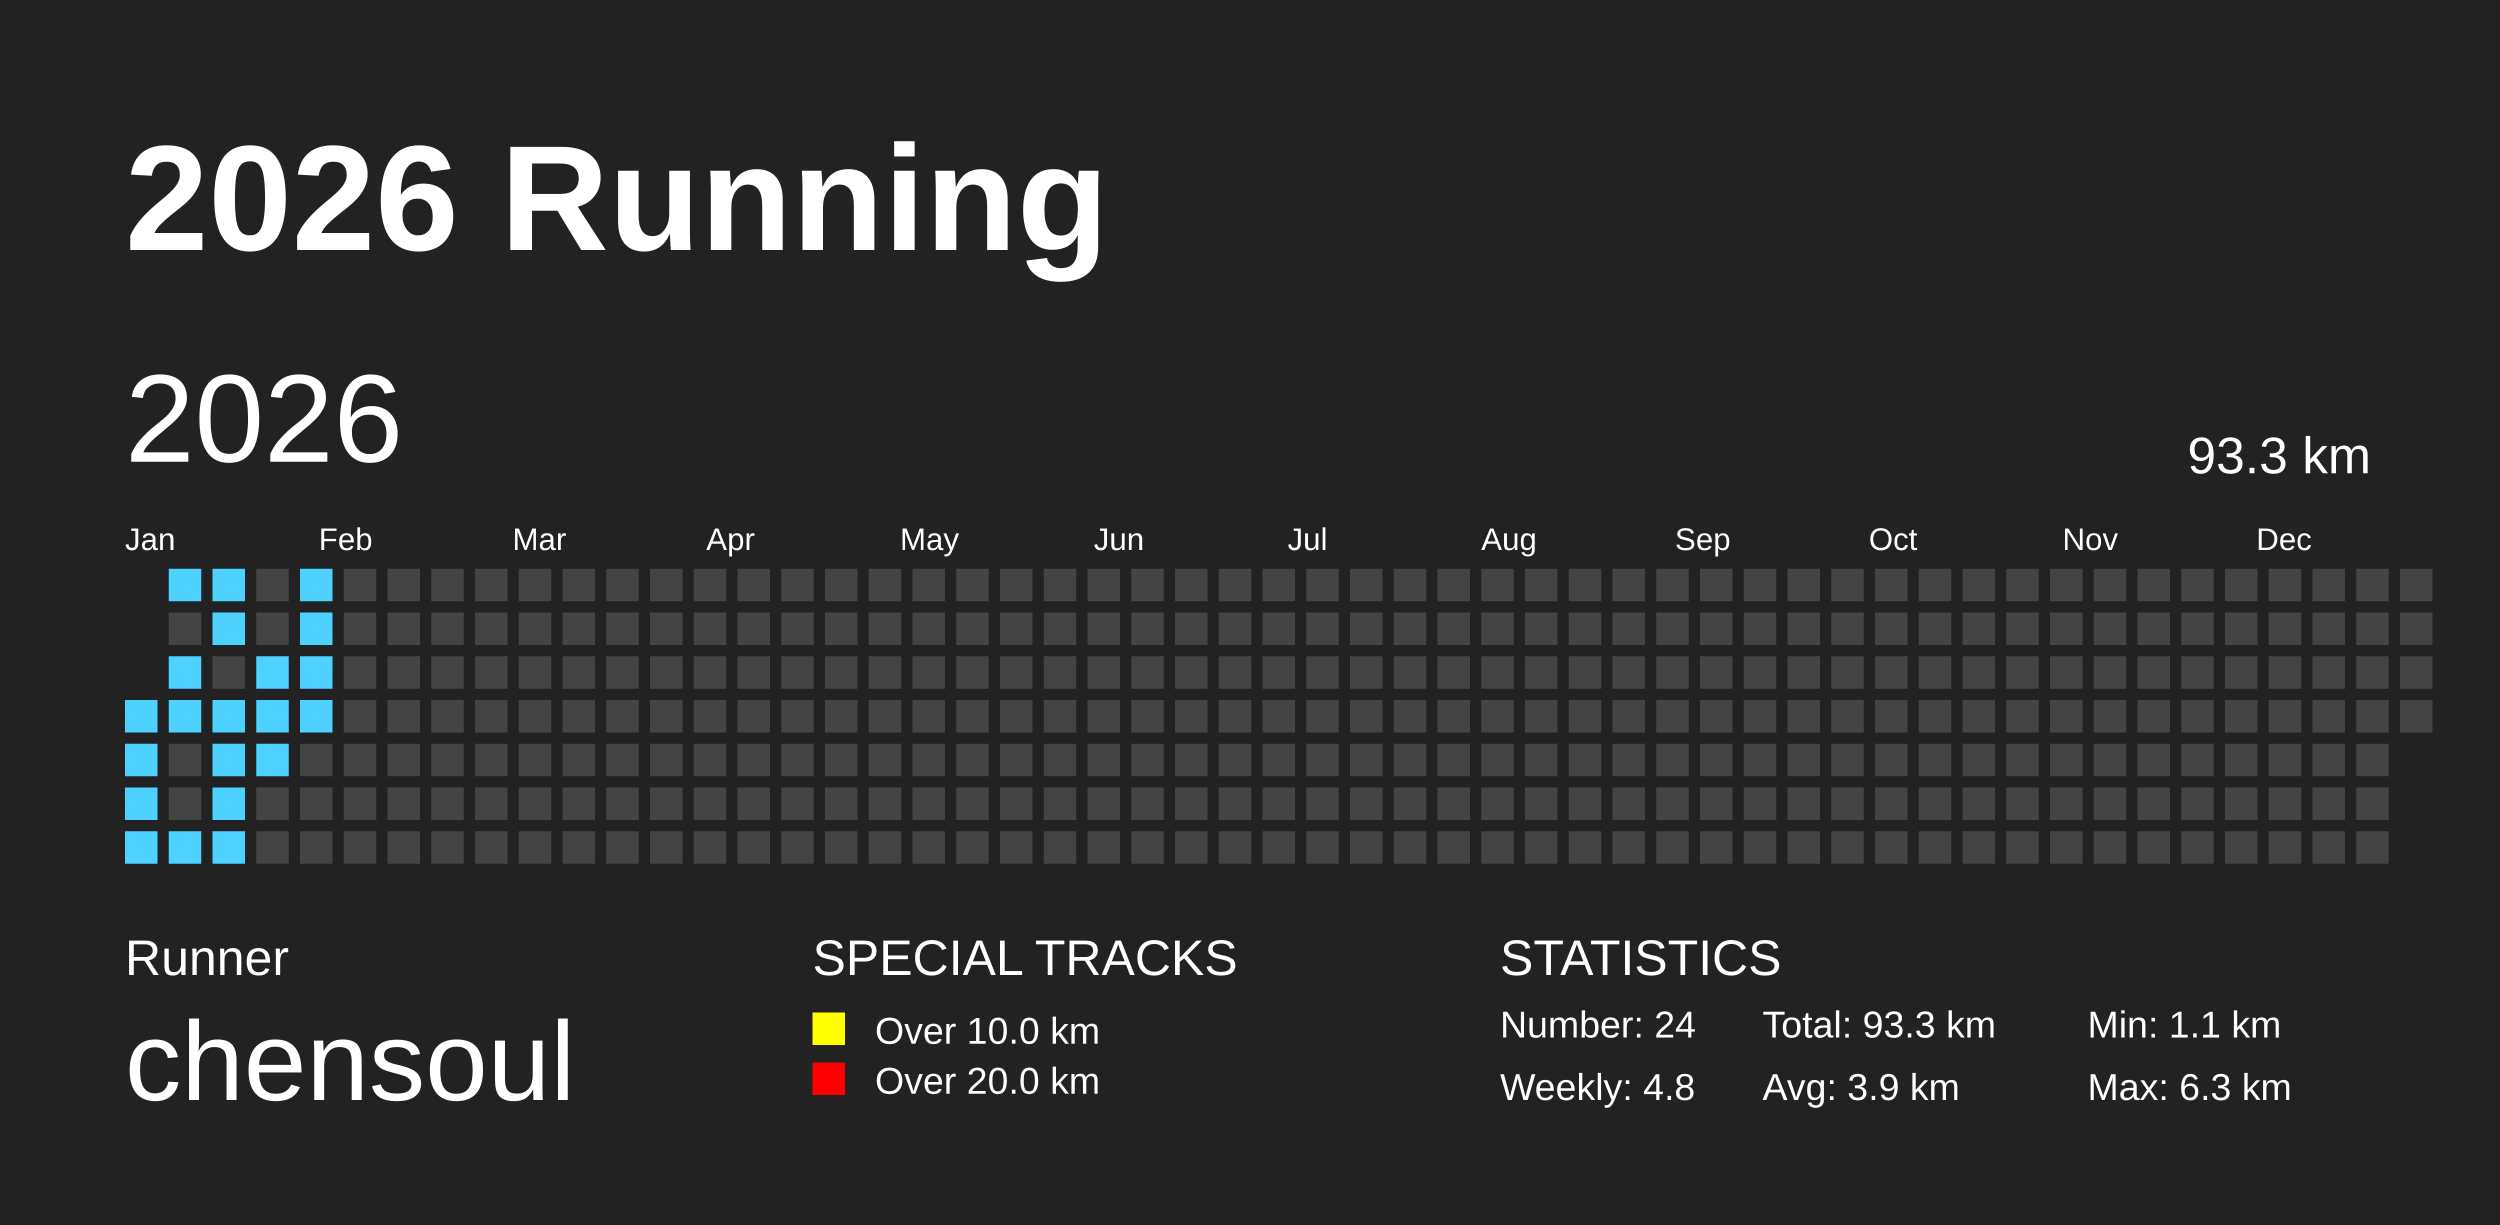
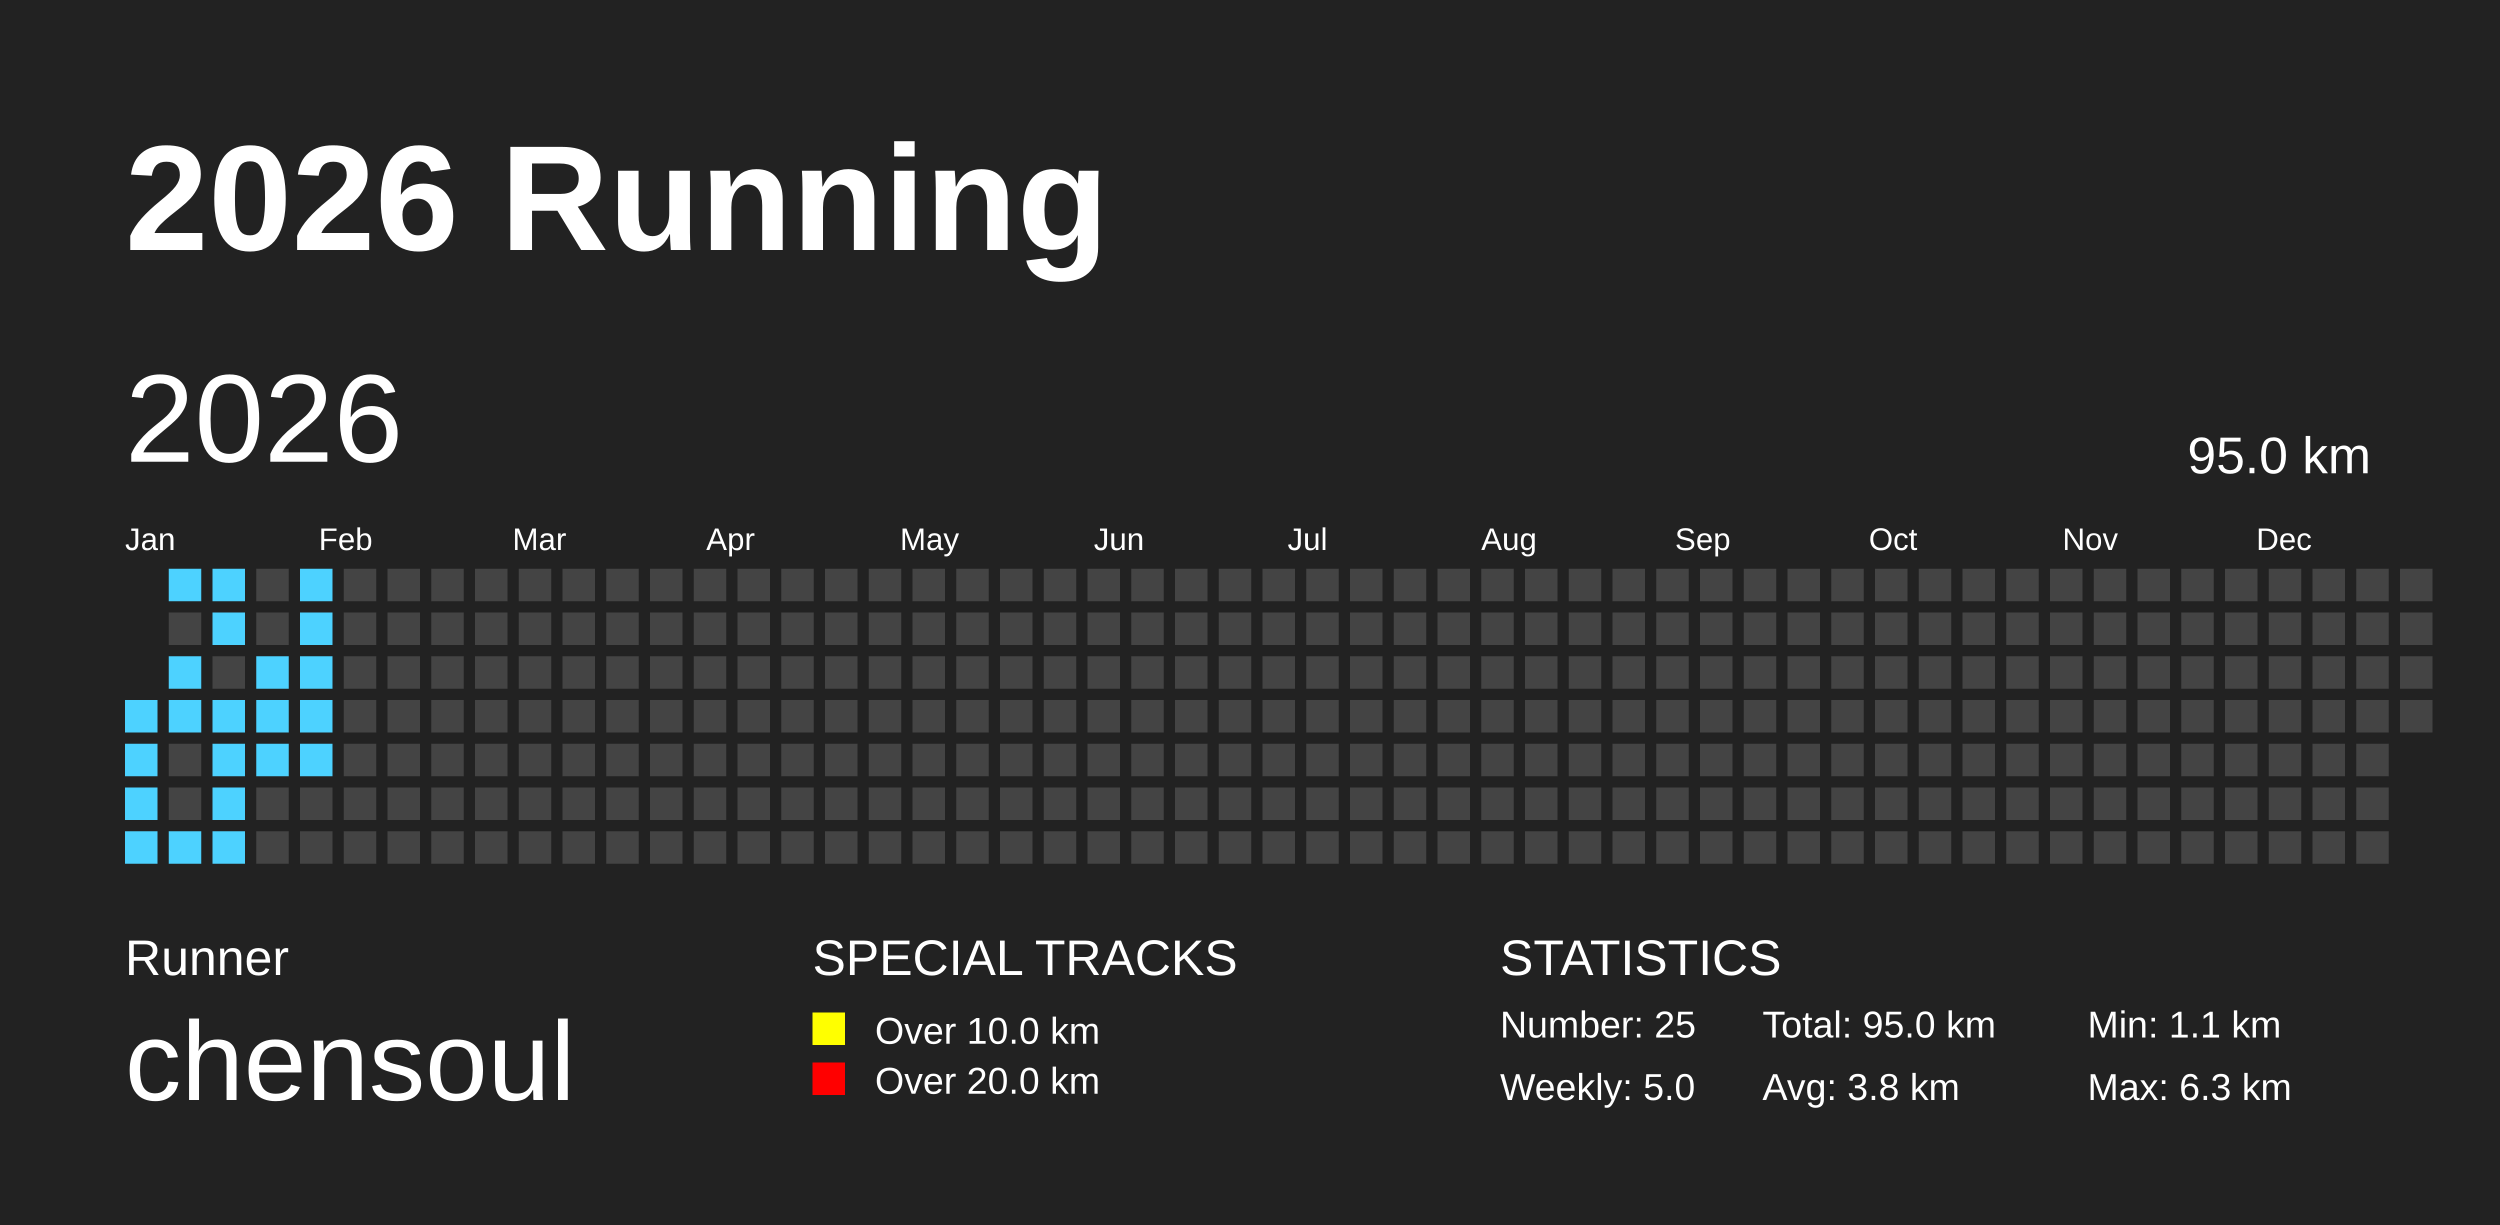
<svg xmlns="http://www.w3.org/2000/svg" baseProfile="full" height="98mm" version="1.1" viewBox="0,0,200,98" width="200mm">
  <defs />
  <rect fill="#222222" height="98" width="200" x="0" y="0" />
  <text fill="#FFFFFF" style="font-size:12px; font-family:Arial; font-weight:bold;" x="10" y="20">2026 Running</text>
  <text fill="#FFFFFF" style="font-size:4px; font-family:Arial" x="10" y="78">Runner</text>
  <text fill="#FFFFFF" style="font-size:9px; font-family:Arial" x="10" y="88">chensoul</text>
  <text fill="#FFFFFF" style="font-size:4px; font-family:Arial" x="65" y="78">SPECIAL TRACKS</text>
  <rect fill="yellow" height="2.6" width="2.6" x="65" y="81" />
  <text fill="#FFFFFF" style="font-size:3px; font-family:Arial" x="70" y="83.5">Over 10.0 km</text>
  <rect fill="red" height="2.6" width="2.6" x="65" y="85" />
  <text fill="#FFFFFF" style="font-size:3px; font-family:Arial" x="70" y="87.5">Over 20.0 km</text>
  <text fill="#FFFFFF" style="font-size:4px; font-family:Arial" x="120" y="78">STATISTICS</text>
-   <text fill="#FFFFFF" style="font-size:3px; font-family:Arial" x="120" y="83">Number: 24</text>
-   <text fill="#FFFFFF" style="font-size:3px; font-family:Arial" x="120" y="88">Weekly: 4.8</text>
-   <text fill="#FFFFFF" style="font-size:3px; font-family:Arial" x="141" y="83">Total: 93.3 km</text>
-   <text fill="#FFFFFF" style="font-size:3px; font-family:Arial" x="141" y="88">Avg: 3.9 km</text>
+   <text fill="#FFFFFF" style="font-size:3px; font-family:Arial" x="120" y="83">Number: 25</text>
+   <text fill="#FFFFFF" style="font-size:3px; font-family:Arial" x="120" y="88">Weekly: 5.0</text>
+   <text fill="#FFFFFF" style="font-size:3px; font-family:Arial" x="141" y="83">Total: 95.0 km</text>
+   <text fill="#FFFFFF" style="font-size:3px; font-family:Arial" x="141" y="88">Avg: 3.8 km</text>
  <text fill="#FFFFFF" style="font-size:3px; font-family:Arial" x="167" y="83">Min: 1.1 km</text>
  <text fill="#FFFFFF" style="font-size:3px; font-family:Arial" x="167" y="88">Max: 6.3 km</text>
  <text dominant-baseline="hanging" fill="#FFFFFF" style="font-size:10.0px; font-family:Arial;" x="10" y="30">2026</text>
-   <text dominant-baseline="hanging" fill="#FFFFFF" style="font-size:4.125px; font-family:Arial;" x="175" y="35">93.3 km</text>
+   <text dominant-baseline="hanging" fill="#FFFFFF" style="font-size:4.125px; font-family:Arial;" x="175" y="35">95.0 km</text>
  <text fill="#FFFFFF" style="font-size:2.5px; font-family:Arial" x="10.0" y="44">Jan</text>
  <text fill="#FFFFFF" style="font-size:2.5px; font-family:Arial" x="25.5" y="44">Feb</text>
  <text fill="#FFFFFF" style="font-size:2.5px; font-family:Arial" x="41.0" y="44">Mar</text>
  <text fill="#FFFFFF" style="font-size:2.5px; font-family:Arial" x="56.5" y="44">Apr</text>
  <text fill="#FFFFFF" style="font-size:2.5px; font-family:Arial" x="72.0" y="44">May</text>
  <text fill="#FFFFFF" style="font-size:2.5px; font-family:Arial" x="87.5" y="44">Jun</text>
  <text fill="#FFFFFF" style="font-size:2.5px; font-family:Arial" x="103.0" y="44">Jul</text>
  <text fill="#FFFFFF" style="font-size:2.5px; font-family:Arial" x="118.5" y="44">Aug</text>
  <text fill="#FFFFFF" style="font-size:2.5px; font-family:Arial" x="134.0" y="44">Sep</text>
  <text fill="#FFFFFF" style="font-size:2.5px; font-family:Arial" x="149.5" y="44">Oct</text>
  <text fill="#FFFFFF" style="font-size:2.5px; font-family:Arial" x="165.0" y="44">Nov</text>
  <text fill="#FFFFFF" style="font-size:2.5px; font-family:Arial" x="180.5" y="44">Dec</text>
  <rect fill="#4DD2FF" height="2.6" width="2.6" x="10.0" y="56.0" />
  <rect fill="#4DD2FF" height="2.6" width="2.6" x="10.0" y="59.5" />
  <rect fill="#4DD2FF" height="2.6" width="2.6" x="10.0" y="63.0" />
  <rect fill="#4DD2FF" height="2.6" width="2.6" x="10.0" y="66.5" />
  <rect fill="#4DD2FF" height="2.6" width="2.6" x="13.5" y="45.5" />
  <rect fill="#444444" height="2.6" width="2.6" x="13.5" y="49.0" />
  <rect fill="#4DD2FF" height="2.6" width="2.6" x="13.5" y="52.5" />
  <rect fill="#4DD2FF" height="2.6" width="2.6" x="13.5" y="56.0" />
  <rect fill="#444444" height="2.6" width="2.6" x="13.5" y="59.5" />
  <rect fill="#444444" height="2.6" width="2.6" x="13.5" y="63.0" />
  <rect fill="#4DD2FF" height="2.6" width="2.6" x="13.5" y="66.5" />
  <rect fill="#4DD2FF" height="2.6" width="2.6" x="17.0" y="45.5" />
  <rect fill="#4DD2FF" height="2.6" width="2.6" x="17.0" y="49.0" />
  <rect fill="#444444" height="2.6" width="2.6" x="17.0" y="52.5" />
  <rect fill="#4DD2FF" height="2.6" width="2.6" x="17.0" y="56.0" />
  <rect fill="#4DD2FF" height="2.6" width="2.6" x="17.0" y="59.5" />
  <rect fill="#4DD2FF" height="2.6" width="2.6" x="17.0" y="63.0" />
  <rect fill="#4DD2FF" height="2.6" width="2.6" x="17.0" y="66.5" />
  <rect fill="#444444" height="2.6" width="2.6" x="20.5" y="45.5" />
  <rect fill="#444444" height="2.6" width="2.6" x="20.5" y="49.0" />
  <rect fill="#4DD2FF" height="2.6" width="2.6" x="20.5" y="52.5" />
  <rect fill="#4DD2FF" height="2.6" width="2.6" x="20.5" y="56.0" />
  <rect fill="#4DD2FF" height="2.6" width="2.6" x="20.5" y="59.5" />
  <rect fill="#444444" height="2.6" width="2.6" x="20.5" y="63.0" />
  <rect fill="#444444" height="2.6" width="2.6" x="20.5" y="66.5" />
  <rect fill="#4DD2FF" height="2.6" width="2.6" x="24.0" y="45.5" />
  <rect fill="#4DD2FF" height="2.6" width="2.6" x="24.0" y="49.0" />
  <rect fill="#4DD2FF" height="2.6" width="2.6" x="24.0" y="52.5" />
  <rect fill="#4DD2FF" height="2.6" width="2.6" x="24.0" y="56.0" />
-   <rect fill="#444444" height="2.6" width="2.6" x="24.0" y="59.5" />
+   <rect fill="#4DD2FF" height="2.6" width="2.6" x="24.0" y="59.5" />
  <rect fill="#444444" height="2.6" width="2.6" x="24.0" y="63.0" />
  <rect fill="#444444" height="2.6" width="2.6" x="24.0" y="66.5" />
  <rect fill="#444444" height="2.6" width="2.6" x="27.5" y="45.5" />
  <rect fill="#444444" height="2.6" width="2.6" x="27.5" y="49.0" />
  <rect fill="#444444" height="2.6" width="2.6" x="27.5" y="52.5" />
  <rect fill="#444444" height="2.6" width="2.6" x="27.5" y="56.0" />
  <rect fill="#444444" height="2.6" width="2.6" x="27.5" y="59.5" />
  <rect fill="#444444" height="2.6" width="2.6" x="27.5" y="63.0" />
  <rect fill="#444444" height="2.6" width="2.6" x="27.5" y="66.5" />
  <rect fill="#444444" height="2.6" width="2.6" x="31.0" y="45.5" />
  <rect fill="#444444" height="2.6" width="2.6" x="31.0" y="49.0" />
  <rect fill="#444444" height="2.6" width="2.6" x="31.0" y="52.5" />
  <rect fill="#444444" height="2.6" width="2.6" x="31.0" y="56.0" />
  <rect fill="#444444" height="2.6" width="2.6" x="31.0" y="59.5" />
  <rect fill="#444444" height="2.6" width="2.6" x="31.0" y="63.0" />
  <rect fill="#444444" height="2.6" width="2.6" x="31.0" y="66.5" />
  <rect fill="#444444" height="2.6" width="2.6" x="34.5" y="45.5" />
  <rect fill="#444444" height="2.6" width="2.6" x="34.5" y="49.0" />
  <rect fill="#444444" height="2.6" width="2.6" x="34.5" y="52.5" />
  <rect fill="#444444" height="2.6" width="2.6" x="34.5" y="56.0" />
  <rect fill="#444444" height="2.6" width="2.6" x="34.5" y="59.5" />
  <rect fill="#444444" height="2.6" width="2.6" x="34.5" y="63.0" />
  <rect fill="#444444" height="2.6" width="2.6" x="34.5" y="66.5" />
  <rect fill="#444444" height="2.6" width="2.6" x="38.0" y="45.5" />
  <rect fill="#444444" height="2.6" width="2.6" x="38.0" y="49.0" />
  <rect fill="#444444" height="2.6" width="2.6" x="38.0" y="52.5" />
  <rect fill="#444444" height="2.6" width="2.6" x="38.0" y="56.0" />
  <rect fill="#444444" height="2.6" width="2.6" x="38.0" y="59.5" />
  <rect fill="#444444" height="2.6" width="2.6" x="38.0" y="63.0" />
  <rect fill="#444444" height="2.6" width="2.6" x="38.0" y="66.5" />
  <rect fill="#444444" height="2.6" width="2.6" x="41.5" y="45.5" />
  <rect fill="#444444" height="2.6" width="2.6" x="41.5" y="49.0" />
  <rect fill="#444444" height="2.6" width="2.6" x="41.5" y="52.5" />
  <rect fill="#444444" height="2.6" width="2.6" x="41.5" y="56.0" />
  <rect fill="#444444" height="2.6" width="2.6" x="41.5" y="59.5" />
  <rect fill="#444444" height="2.6" width="2.6" x="41.5" y="63.0" />
  <rect fill="#444444" height="2.6" width="2.6" x="41.5" y="66.5" />
  <rect fill="#444444" height="2.6" width="2.6" x="45.0" y="45.5" />
  <rect fill="#444444" height="2.6" width="2.6" x="45.0" y="49.0" />
  <rect fill="#444444" height="2.6" width="2.6" x="45.0" y="52.5" />
  <rect fill="#444444" height="2.6" width="2.6" x="45.0" y="56.0" />
  <rect fill="#444444" height="2.6" width="2.6" x="45.0" y="59.5" />
  <rect fill="#444444" height="2.6" width="2.6" x="45.0" y="63.0" />
  <rect fill="#444444" height="2.6" width="2.6" x="45.0" y="66.5" />
  <rect fill="#444444" height="2.6" width="2.6" x="48.5" y="45.5" />
  <rect fill="#444444" height="2.6" width="2.6" x="48.5" y="49.0" />
  <rect fill="#444444" height="2.6" width="2.6" x="48.5" y="52.5" />
  <rect fill="#444444" height="2.6" width="2.6" x="48.5" y="56.0" />
  <rect fill="#444444" height="2.6" width="2.6" x="48.5" y="59.5" />
  <rect fill="#444444" height="2.6" width="2.6" x="48.5" y="63.0" />
  <rect fill="#444444" height="2.6" width="2.6" x="48.5" y="66.5" />
  <rect fill="#444444" height="2.6" width="2.6" x="52.0" y="45.5" />
  <rect fill="#444444" height="2.6" width="2.6" x="52.0" y="49.0" />
  <rect fill="#444444" height="2.6" width="2.6" x="52.0" y="52.5" />
  <rect fill="#444444" height="2.6" width="2.6" x="52.0" y="56.0" />
  <rect fill="#444444" height="2.6" width="2.6" x="52.0" y="59.5" />
  <rect fill="#444444" height="2.6" width="2.6" x="52.0" y="63.0" />
  <rect fill="#444444" height="2.6" width="2.6" x="52.0" y="66.5" />
  <rect fill="#444444" height="2.6" width="2.6" x="55.5" y="45.5" />
  <rect fill="#444444" height="2.6" width="2.6" x="55.5" y="49.0" />
  <rect fill="#444444" height="2.6" width="2.6" x="55.5" y="52.5" />
  <rect fill="#444444" height="2.6" width="2.6" x="55.5" y="56.0" />
  <rect fill="#444444" height="2.6" width="2.6" x="55.5" y="59.5" />
  <rect fill="#444444" height="2.6" width="2.6" x="55.5" y="63.0" />
  <rect fill="#444444" height="2.6" width="2.6" x="55.5" y="66.5" />
  <rect fill="#444444" height="2.6" width="2.6" x="59.0" y="45.5" />
  <rect fill="#444444" height="2.6" width="2.6" x="59.0" y="49.0" />
  <rect fill="#444444" height="2.6" width="2.6" x="59.0" y="52.5" />
  <rect fill="#444444" height="2.6" width="2.6" x="59.0" y="56.0" />
  <rect fill="#444444" height="2.6" width="2.6" x="59.0" y="59.5" />
  <rect fill="#444444" height="2.6" width="2.6" x="59.0" y="63.0" />
  <rect fill="#444444" height="2.6" width="2.6" x="59.0" y="66.5" />
  <rect fill="#444444" height="2.6" width="2.6" x="62.5" y="45.5" />
  <rect fill="#444444" height="2.6" width="2.6" x="62.5" y="49.0" />
  <rect fill="#444444" height="2.6" width="2.6" x="62.5" y="52.5" />
  <rect fill="#444444" height="2.6" width="2.6" x="62.5" y="56.0" />
  <rect fill="#444444" height="2.6" width="2.6" x="62.5" y="59.5" />
  <rect fill="#444444" height="2.6" width="2.6" x="62.5" y="63.0" />
  <rect fill="#444444" height="2.6" width="2.6" x="62.5" y="66.5" />
  <rect fill="#444444" height="2.6" width="2.6" x="66.0" y="45.5" />
  <rect fill="#444444" height="2.6" width="2.6" x="66.0" y="49.0" />
  <rect fill="#444444" height="2.6" width="2.6" x="66.0" y="52.5" />
  <rect fill="#444444" height="2.6" width="2.6" x="66.0" y="56.0" />
  <rect fill="#444444" height="2.6" width="2.6" x="66.0" y="59.5" />
  <rect fill="#444444" height="2.6" width="2.6" x="66.0" y="63.0" />
  <rect fill="#444444" height="2.6" width="2.6" x="66.0" y="66.5" />
  <rect fill="#444444" height="2.6" width="2.6" x="69.5" y="45.5" />
  <rect fill="#444444" height="2.6" width="2.6" x="69.5" y="49.0" />
  <rect fill="#444444" height="2.6" width="2.6" x="69.5" y="52.5" />
  <rect fill="#444444" height="2.6" width="2.6" x="69.5" y="56.0" />
  <rect fill="#444444" height="2.6" width="2.6" x="69.5" y="59.5" />
  <rect fill="#444444" height="2.6" width="2.6" x="69.5" y="63.0" />
  <rect fill="#444444" height="2.6" width="2.6" x="69.5" y="66.5" />
  <rect fill="#444444" height="2.6" width="2.6" x="73.0" y="45.5" />
  <rect fill="#444444" height="2.6" width="2.6" x="73.0" y="49.0" />
  <rect fill="#444444" height="2.6" width="2.6" x="73.0" y="52.5" />
  <rect fill="#444444" height="2.6" width="2.6" x="73.0" y="56.0" />
  <rect fill="#444444" height="2.6" width="2.6" x="73.0" y="59.5" />
  <rect fill="#444444" height="2.6" width="2.6" x="73.0" y="63.0" />
  <rect fill="#444444" height="2.6" width="2.6" x="73.0" y="66.5" />
  <rect fill="#444444" height="2.6" width="2.6" x="76.5" y="45.5" />
  <rect fill="#444444" height="2.6" width="2.6" x="76.5" y="49.0" />
  <rect fill="#444444" height="2.6" width="2.6" x="76.5" y="52.5" />
  <rect fill="#444444" height="2.6" width="2.6" x="76.5" y="56.0" />
  <rect fill="#444444" height="2.6" width="2.6" x="76.5" y="59.5" />
  <rect fill="#444444" height="2.6" width="2.6" x="76.5" y="63.0" />
  <rect fill="#444444" height="2.6" width="2.6" x="76.5" y="66.5" />
  <rect fill="#444444" height="2.6" width="2.6" x="80.0" y="45.5" />
  <rect fill="#444444" height="2.6" width="2.6" x="80.0" y="49.0" />
  <rect fill="#444444" height="2.6" width="2.6" x="80.0" y="52.5" />
  <rect fill="#444444" height="2.6" width="2.6" x="80.0" y="56.0" />
  <rect fill="#444444" height="2.6" width="2.6" x="80.0" y="59.5" />
  <rect fill="#444444" height="2.6" width="2.6" x="80.0" y="63.0" />
  <rect fill="#444444" height="2.6" width="2.6" x="80.0" y="66.5" />
  <rect fill="#444444" height="2.6" width="2.6" x="83.5" y="45.5" />
  <rect fill="#444444" height="2.6" width="2.6" x="83.5" y="49.0" />
  <rect fill="#444444" height="2.6" width="2.6" x="83.5" y="52.5" />
  <rect fill="#444444" height="2.6" width="2.6" x="83.5" y="56.0" />
  <rect fill="#444444" height="2.6" width="2.6" x="83.5" y="59.5" />
  <rect fill="#444444" height="2.6" width="2.6" x="83.5" y="63.0" />
  <rect fill="#444444" height="2.6" width="2.6" x="83.5" y="66.5" />
  <rect fill="#444444" height="2.6" width="2.6" x="87.0" y="45.5" />
  <rect fill="#444444" height="2.6" width="2.6" x="87.0" y="49.0" />
  <rect fill="#444444" height="2.6" width="2.6" x="87.0" y="52.5" />
  <rect fill="#444444" height="2.6" width="2.6" x="87.0" y="56.0" />
  <rect fill="#444444" height="2.6" width="2.6" x="87.0" y="59.5" />
  <rect fill="#444444" height="2.6" width="2.6" x="87.0" y="63.0" />
  <rect fill="#444444" height="2.6" width="2.6" x="87.0" y="66.5" />
  <rect fill="#444444" height="2.6" width="2.6" x="90.5" y="45.5" />
  <rect fill="#444444" height="2.6" width="2.6" x="90.5" y="49.0" />
  <rect fill="#444444" height="2.6" width="2.6" x="90.5" y="52.5" />
  <rect fill="#444444" height="2.6" width="2.6" x="90.5" y="56.0" />
  <rect fill="#444444" height="2.6" width="2.6" x="90.5" y="59.5" />
  <rect fill="#444444" height="2.6" width="2.6" x="90.5" y="63.0" />
  <rect fill="#444444" height="2.6" width="2.6" x="90.5" y="66.5" />
  <rect fill="#444444" height="2.6" width="2.6" x="94.0" y="45.5" />
  <rect fill="#444444" height="2.6" width="2.6" x="94.0" y="49.0" />
  <rect fill="#444444" height="2.6" width="2.6" x="94.0" y="52.5" />
  <rect fill="#444444" height="2.6" width="2.6" x="94.0" y="56.0" />
  <rect fill="#444444" height="2.6" width="2.6" x="94.0" y="59.5" />
  <rect fill="#444444" height="2.6" width="2.6" x="94.0" y="63.0" />
  <rect fill="#444444" height="2.6" width="2.6" x="94.0" y="66.5" />
  <rect fill="#444444" height="2.6" width="2.6" x="97.5" y="45.5" />
  <rect fill="#444444" height="2.6" width="2.6" x="97.5" y="49.0" />
  <rect fill="#444444" height="2.6" width="2.6" x="97.5" y="52.5" />
  <rect fill="#444444" height="2.6" width="2.6" x="97.5" y="56.0" />
  <rect fill="#444444" height="2.6" width="2.6" x="97.5" y="59.5" />
  <rect fill="#444444" height="2.6" width="2.6" x="97.5" y="63.0" />
  <rect fill="#444444" height="2.6" width="2.6" x="97.5" y="66.5" />
  <rect fill="#444444" height="2.6" width="2.6" x="101.0" y="45.5" />
  <rect fill="#444444" height="2.6" width="2.6" x="101.0" y="49.0" />
  <rect fill="#444444" height="2.6" width="2.6" x="101.0" y="52.5" />
  <rect fill="#444444" height="2.6" width="2.6" x="101.0" y="56.0" />
  <rect fill="#444444" height="2.6" width="2.6" x="101.0" y="59.5" />
  <rect fill="#444444" height="2.6" width="2.6" x="101.0" y="63.0" />
  <rect fill="#444444" height="2.6" width="2.6" x="101.0" y="66.5" />
  <rect fill="#444444" height="2.6" width="2.6" x="104.5" y="45.5" />
  <rect fill="#444444" height="2.6" width="2.6" x="104.5" y="49.0" />
  <rect fill="#444444" height="2.6" width="2.6" x="104.5" y="52.5" />
  <rect fill="#444444" height="2.6" width="2.6" x="104.5" y="56.0" />
  <rect fill="#444444" height="2.6" width="2.6" x="104.5" y="59.5" />
  <rect fill="#444444" height="2.6" width="2.6" x="104.5" y="63.0" />
  <rect fill="#444444" height="2.6" width="2.6" x="104.5" y="66.5" />
  <rect fill="#444444" height="2.6" width="2.6" x="108.0" y="45.5" />
  <rect fill="#444444" height="2.6" width="2.6" x="108.0" y="49.0" />
  <rect fill="#444444" height="2.6" width="2.6" x="108.0" y="52.5" />
  <rect fill="#444444" height="2.6" width="2.6" x="108.0" y="56.0" />
  <rect fill="#444444" height="2.6" width="2.6" x="108.0" y="59.5" />
  <rect fill="#444444" height="2.6" width="2.6" x="108.0" y="63.0" />
  <rect fill="#444444" height="2.6" width="2.6" x="108.0" y="66.5" />
  <rect fill="#444444" height="2.6" width="2.6" x="111.5" y="45.5" />
  <rect fill="#444444" height="2.6" width="2.6" x="111.5" y="49.0" />
  <rect fill="#444444" height="2.6" width="2.6" x="111.5" y="52.5" />
  <rect fill="#444444" height="2.6" width="2.6" x="111.5" y="56.0" />
  <rect fill="#444444" height="2.6" width="2.6" x="111.5" y="59.5" />
  <rect fill="#444444" height="2.6" width="2.6" x="111.5" y="63.0" />
  <rect fill="#444444" height="2.6" width="2.6" x="111.5" y="66.5" />
  <rect fill="#444444" height="2.6" width="2.6" x="115.0" y="45.5" />
  <rect fill="#444444" height="2.6" width="2.6" x="115.0" y="49.0" />
  <rect fill="#444444" height="2.6" width="2.6" x="115.0" y="52.5" />
  <rect fill="#444444" height="2.6" width="2.6" x="115.0" y="56.0" />
  <rect fill="#444444" height="2.6" width="2.6" x="115.0" y="59.5" />
  <rect fill="#444444" height="2.6" width="2.6" x="115.0" y="63.0" />
  <rect fill="#444444" height="2.6" width="2.6" x="115.0" y="66.5" />
  <rect fill="#444444" height="2.6" width="2.6" x="118.5" y="45.5" />
  <rect fill="#444444" height="2.6" width="2.6" x="118.5" y="49.0" />
  <rect fill="#444444" height="2.6" width="2.6" x="118.5" y="52.5" />
  <rect fill="#444444" height="2.6" width="2.6" x="118.5" y="56.0" />
  <rect fill="#444444" height="2.6" width="2.6" x="118.5" y="59.5" />
  <rect fill="#444444" height="2.6" width="2.6" x="118.5" y="63.0" />
  <rect fill="#444444" height="2.6" width="2.6" x="118.5" y="66.5" />
  <rect fill="#444444" height="2.6" width="2.6" x="122.0" y="45.5" />
  <rect fill="#444444" height="2.6" width="2.6" x="122.0" y="49.0" />
  <rect fill="#444444" height="2.6" width="2.6" x="122.0" y="52.5" />
  <rect fill="#444444" height="2.6" width="2.6" x="122.0" y="56.0" />
  <rect fill="#444444" height="2.6" width="2.6" x="122.0" y="59.5" />
  <rect fill="#444444" height="2.6" width="2.6" x="122.0" y="63.0" />
  <rect fill="#444444" height="2.6" width="2.6" x="122.0" y="66.5" />
  <rect fill="#444444" height="2.6" width="2.6" x="125.5" y="45.5" />
  <rect fill="#444444" height="2.6" width="2.6" x="125.5" y="49.0" />
  <rect fill="#444444" height="2.6" width="2.6" x="125.5" y="52.5" />
  <rect fill="#444444" height="2.6" width="2.6" x="125.5" y="56.0" />
  <rect fill="#444444" height="2.6" width="2.6" x="125.5" y="59.5" />
  <rect fill="#444444" height="2.6" width="2.6" x="125.5" y="63.0" />
  <rect fill="#444444" height="2.6" width="2.6" x="125.5" y="66.5" />
  <rect fill="#444444" height="2.6" width="2.6" x="129.0" y="45.5" />
  <rect fill="#444444" height="2.6" width="2.6" x="129.0" y="49.0" />
  <rect fill="#444444" height="2.6" width="2.6" x="129.0" y="52.5" />
  <rect fill="#444444" height="2.6" width="2.6" x="129.0" y="56.0" />
  <rect fill="#444444" height="2.6" width="2.6" x="129.0" y="59.5" />
  <rect fill="#444444" height="2.6" width="2.6" x="129.0" y="63.0" />
  <rect fill="#444444" height="2.6" width="2.6" x="129.0" y="66.5" />
  <rect fill="#444444" height="2.6" width="2.6" x="132.5" y="45.5" />
  <rect fill="#444444" height="2.6" width="2.6" x="132.5" y="49.0" />
  <rect fill="#444444" height="2.6" width="2.6" x="132.5" y="52.5" />
  <rect fill="#444444" height="2.6" width="2.6" x="132.5" y="56.0" />
  <rect fill="#444444" height="2.6" width="2.6" x="132.5" y="59.5" />
  <rect fill="#444444" height="2.6" width="2.6" x="132.5" y="63.0" />
  <rect fill="#444444" height="2.6" width="2.6" x="132.5" y="66.5" />
  <rect fill="#444444" height="2.6" width="2.6" x="136.0" y="45.5" />
  <rect fill="#444444" height="2.6" width="2.6" x="136.0" y="49.0" />
  <rect fill="#444444" height="2.6" width="2.6" x="136.0" y="52.5" />
  <rect fill="#444444" height="2.6" width="2.6" x="136.0" y="56.0" />
  <rect fill="#444444" height="2.6" width="2.6" x="136.0" y="59.5" />
  <rect fill="#444444" height="2.6" width="2.6" x="136.0" y="63.0" />
  <rect fill="#444444" height="2.6" width="2.6" x="136.0" y="66.5" />
  <rect fill="#444444" height="2.6" width="2.6" x="139.5" y="45.5" />
  <rect fill="#444444" height="2.6" width="2.6" x="139.5" y="49.0" />
  <rect fill="#444444" height="2.6" width="2.6" x="139.5" y="52.5" />
  <rect fill="#444444" height="2.6" width="2.6" x="139.5" y="56.0" />
  <rect fill="#444444" height="2.6" width="2.6" x="139.5" y="59.5" />
  <rect fill="#444444" height="2.6" width="2.6" x="139.5" y="63.0" />
  <rect fill="#444444" height="2.6" width="2.6" x="139.5" y="66.5" />
  <rect fill="#444444" height="2.6" width="2.6" x="143.0" y="45.5" />
  <rect fill="#444444" height="2.6" width="2.6" x="143.0" y="49.0" />
  <rect fill="#444444" height="2.6" width="2.6" x="143.0" y="52.5" />
  <rect fill="#444444" height="2.6" width="2.6" x="143.0" y="56.0" />
  <rect fill="#444444" height="2.6" width="2.6" x="143.0" y="59.5" />
  <rect fill="#444444" height="2.6" width="2.6" x="143.0" y="63.0" />
  <rect fill="#444444" height="2.6" width="2.6" x="143.0" y="66.5" />
  <rect fill="#444444" height="2.6" width="2.6" x="146.5" y="45.5" />
  <rect fill="#444444" height="2.6" width="2.6" x="146.5" y="49.0" />
  <rect fill="#444444" height="2.6" width="2.6" x="146.5" y="52.5" />
  <rect fill="#444444" height="2.6" width="2.6" x="146.5" y="56.0" />
  <rect fill="#444444" height="2.6" width="2.6" x="146.5" y="59.5" />
  <rect fill="#444444" height="2.6" width="2.6" x="146.5" y="63.0" />
  <rect fill="#444444" height="2.6" width="2.6" x="146.5" y="66.5" />
  <rect fill="#444444" height="2.6" width="2.6" x="150.0" y="45.5" />
  <rect fill="#444444" height="2.6" width="2.6" x="150.0" y="49.0" />
  <rect fill="#444444" height="2.6" width="2.6" x="150.0" y="52.5" />
  <rect fill="#444444" height="2.6" width="2.6" x="150.0" y="56.0" />
  <rect fill="#444444" height="2.6" width="2.6" x="150.0" y="59.5" />
  <rect fill="#444444" height="2.6" width="2.6" x="150.0" y="63.0" />
  <rect fill="#444444" height="2.6" width="2.6" x="150.0" y="66.5" />
  <rect fill="#444444" height="2.6" width="2.6" x="153.5" y="45.5" />
  <rect fill="#444444" height="2.6" width="2.6" x="153.5" y="49.0" />
  <rect fill="#444444" height="2.6" width="2.6" x="153.5" y="52.5" />
  <rect fill="#444444" height="2.6" width="2.6" x="153.5" y="56.0" />
  <rect fill="#444444" height="2.6" width="2.6" x="153.5" y="59.5" />
  <rect fill="#444444" height="2.6" width="2.6" x="153.5" y="63.0" />
  <rect fill="#444444" height="2.6" width="2.6" x="153.5" y="66.5" />
  <rect fill="#444444" height="2.6" width="2.6" x="157.0" y="45.5" />
  <rect fill="#444444" height="2.6" width="2.6" x="157.0" y="49.0" />
  <rect fill="#444444" height="2.6" width="2.6" x="157.0" y="52.5" />
  <rect fill="#444444" height="2.6" width="2.6" x="157.0" y="56.0" />
  <rect fill="#444444" height="2.6" width="2.6" x="157.0" y="59.5" />
  <rect fill="#444444" height="2.6" width="2.6" x="157.0" y="63.0" />
  <rect fill="#444444" height="2.6" width="2.6" x="157.0" y="66.5" />
  <rect fill="#444444" height="2.6" width="2.6" x="160.5" y="45.5" />
  <rect fill="#444444" height="2.6" width="2.6" x="160.5" y="49.0" />
  <rect fill="#444444" height="2.6" width="2.6" x="160.5" y="52.5" />
  <rect fill="#444444" height="2.6" width="2.6" x="160.5" y="56.0" />
  <rect fill="#444444" height="2.6" width="2.6" x="160.5" y="59.5" />
  <rect fill="#444444" height="2.6" width="2.6" x="160.5" y="63.0" />
  <rect fill="#444444" height="2.6" width="2.6" x="160.5" y="66.5" />
  <rect fill="#444444" height="2.6" width="2.6" x="164.0" y="45.5" />
  <rect fill="#444444" height="2.6" width="2.6" x="164.0" y="49.0" />
  <rect fill="#444444" height="2.6" width="2.6" x="164.0" y="52.5" />
  <rect fill="#444444" height="2.6" width="2.6" x="164.0" y="56.0" />
  <rect fill="#444444" height="2.6" width="2.6" x="164.0" y="59.5" />
  <rect fill="#444444" height="2.6" width="2.6" x="164.0" y="63.0" />
  <rect fill="#444444" height="2.6" width="2.6" x="164.0" y="66.5" />
  <rect fill="#444444" height="2.6" width="2.6" x="167.5" y="45.5" />
  <rect fill="#444444" height="2.6" width="2.6" x="167.5" y="49.0" />
  <rect fill="#444444" height="2.6" width="2.6" x="167.5" y="52.5" />
  <rect fill="#444444" height="2.6" width="2.6" x="167.5" y="56.0" />
  <rect fill="#444444" height="2.6" width="2.6" x="167.5" y="59.5" />
  <rect fill="#444444" height="2.6" width="2.6" x="167.5" y="63.0" />
  <rect fill="#444444" height="2.6" width="2.6" x="167.5" y="66.5" />
  <rect fill="#444444" height="2.6" width="2.6" x="171.0" y="45.5" />
  <rect fill="#444444" height="2.6" width="2.6" x="171.0" y="49.0" />
  <rect fill="#444444" height="2.6" width="2.6" x="171.0" y="52.5" />
  <rect fill="#444444" height="2.6" width="2.6" x="171.0" y="56.0" />
  <rect fill="#444444" height="2.6" width="2.6" x="171.0" y="59.5" />
  <rect fill="#444444" height="2.6" width="2.6" x="171.0" y="63.0" />
  <rect fill="#444444" height="2.6" width="2.6" x="171.0" y="66.5" />
  <rect fill="#444444" height="2.6" width="2.6" x="174.5" y="45.5" />
  <rect fill="#444444" height="2.6" width="2.6" x="174.5" y="49.0" />
  <rect fill="#444444" height="2.6" width="2.6" x="174.5" y="52.5" />
  <rect fill="#444444" height="2.6" width="2.6" x="174.5" y="56.0" />
  <rect fill="#444444" height="2.6" width="2.6" x="174.5" y="59.5" />
  <rect fill="#444444" height="2.6" width="2.6" x="174.5" y="63.0" />
  <rect fill="#444444" height="2.6" width="2.6" x="174.5" y="66.5" />
  <rect fill="#444444" height="2.6" width="2.6" x="178.0" y="45.5" />
  <rect fill="#444444" height="2.6" width="2.6" x="178.0" y="49.0" />
  <rect fill="#444444" height="2.6" width="2.6" x="178.0" y="52.5" />
  <rect fill="#444444" height="2.6" width="2.6" x="178.0" y="56.0" />
  <rect fill="#444444" height="2.6" width="2.6" x="178.0" y="59.5" />
  <rect fill="#444444" height="2.6" width="2.6" x="178.0" y="63.0" />
  <rect fill="#444444" height="2.6" width="2.6" x="178.0" y="66.5" />
  <rect fill="#444444" height="2.6" width="2.6" x="181.5" y="45.5" />
  <rect fill="#444444" height="2.6" width="2.6" x="181.5" y="49.0" />
  <rect fill="#444444" height="2.6" width="2.6" x="181.5" y="52.5" />
  <rect fill="#444444" height="2.6" width="2.6" x="181.5" y="56.0" />
  <rect fill="#444444" height="2.6" width="2.6" x="181.5" y="59.5" />
  <rect fill="#444444" height="2.6" width="2.6" x="181.5" y="63.0" />
  <rect fill="#444444" height="2.6" width="2.6" x="181.5" y="66.5" />
  <rect fill="#444444" height="2.6" width="2.6" x="185.0" y="45.5" />
  <rect fill="#444444" height="2.6" width="2.6" x="185.0" y="49.0" />
  <rect fill="#444444" height="2.6" width="2.6" x="185.0" y="52.5" />
  <rect fill="#444444" height="2.6" width="2.6" x="185.0" y="56.0" />
  <rect fill="#444444" height="2.6" width="2.6" x="185.0" y="59.5" />
  <rect fill="#444444" height="2.6" width="2.6" x="185.0" y="63.0" />
  <rect fill="#444444" height="2.6" width="2.6" x="185.0" y="66.5" />
  <rect fill="#444444" height="2.6" width="2.6" x="188.5" y="45.5" />
  <rect fill="#444444" height="2.6" width="2.6" x="188.5" y="49.0" />
  <rect fill="#444444" height="2.6" width="2.6" x="188.5" y="52.5" />
  <rect fill="#444444" height="2.6" width="2.6" x="188.5" y="56.0" />
  <rect fill="#444444" height="2.6" width="2.6" x="188.5" y="59.5" />
  <rect fill="#444444" height="2.6" width="2.6" x="188.5" y="63.0" />
  <rect fill="#444444" height="2.6" width="2.6" x="188.5" y="66.5" />
  <rect fill="#444444" height="2.6" width="2.6" x="192.0" y="45.5" />
  <rect fill="#444444" height="2.6" width="2.6" x="192.0" y="49.0" />
  <rect fill="#444444" height="2.6" width="2.6" x="192.0" y="52.5" />
  <rect fill="#444444" height="2.6" width="2.6" x="192.0" y="56.0" />
</svg>
